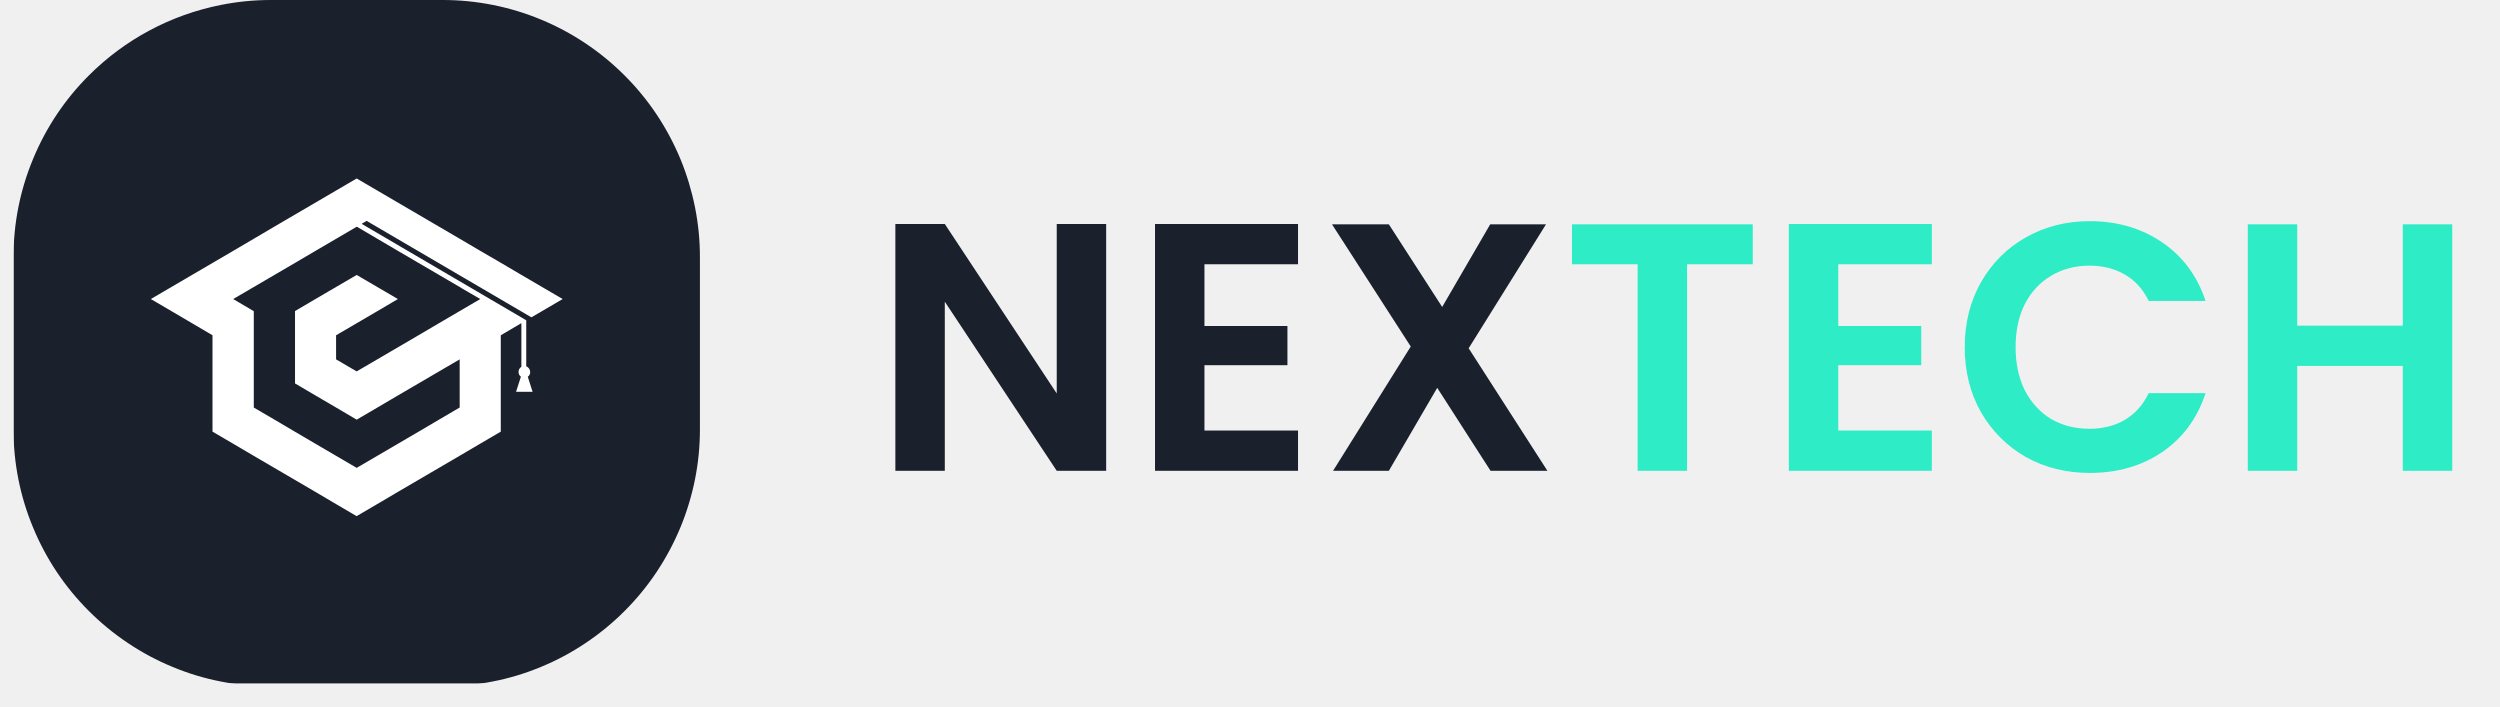
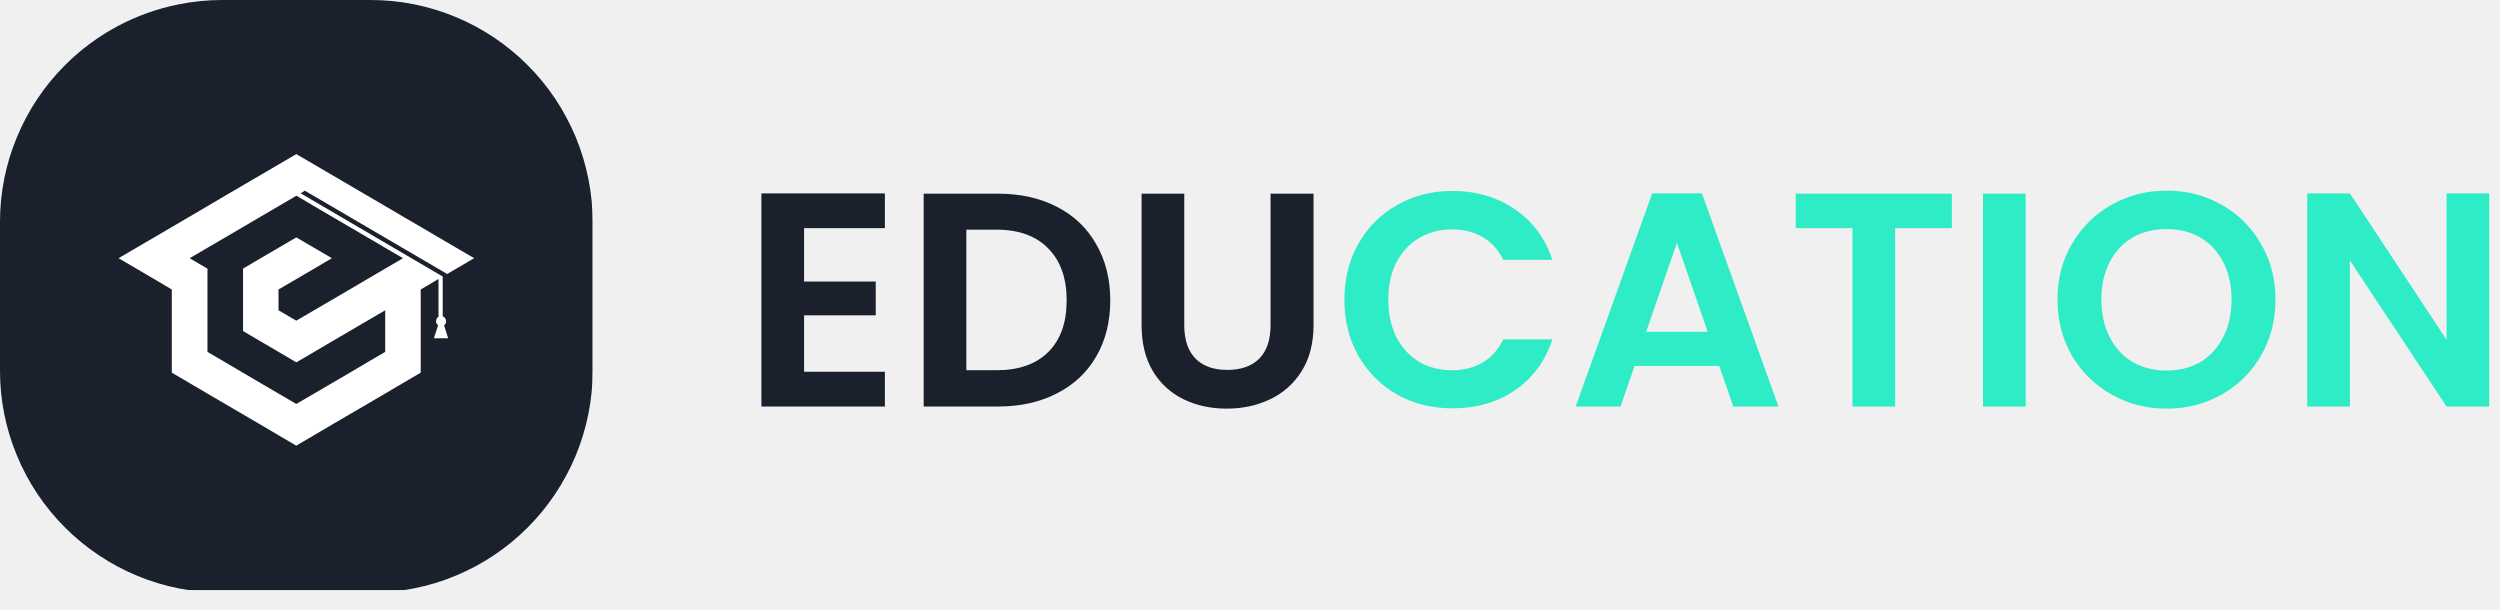
- <svg xmlns="http://www.w3.org/2000/svg" width="177" height="50" fill="none">
-   <mask id="a" style="mask-type:luminance" maskUnits="userSpaceOnUse" x="0" y="0" width="50" height="49">
-     <path d="M.957 0h48.6v48.385H.957V0Z" fill="#fff" />
+ <svg xmlns="http://www.w3.org/2000/svg" width="205" height="50" fill="none">
+   <mask id="a" style="mask-type:luminance" maskUnits="userSpaceOnUse" x="0" y="0" width="49" height="49">
+     <path d="M0 0h48.6v48.385H0V0Z" fill="#fff" />
  </mask>
  <g mask="url(#a)">
-     <path d="M19.18 0h12.148a18.195 18.195 0 0 1 12.89 5.34 18.082 18.082 0 0 1 2.267 2.758 18.567 18.567 0 0 1 1.685 3.152c.457 1.107.8 2.247 1.035 3.417.235 1.18.352 2.365.352 3.556v12.155c0 1.197-.117 2.384-.35 3.554a18.456 18.456 0 0 1-1.037 3.418 18.531 18.531 0 0 1-1.685 3.15 18.065 18.065 0 0 1-2.267 2.762 18.1 18.1 0 0 1-2.76 2.266 17.72 17.72 0 0 1-3.15 1.685 17.519 17.519 0 0 1-3.418 1.035 18.272 18.272 0 0 1-3.562.352h-12.15c-1.196 0-2.381-.117-3.553-.35a17.52 17.52 0 0 1-3.417-1.037 17.66 17.66 0 0 1-3.151-1.686 18.067 18.067 0 0 1-2.762-2.265 18.06 18.06 0 0 1-3.952-5.912 18.005 18.005 0 0 1-1.386-6.972V18.223a18.005 18.005 0 0 1 1.386-6.973 18.06 18.06 0 0 1 3.952-5.912 18.204 18.204 0 0 1 9.33-4.985A17.91 17.91 0 0 1 19.18 0Z" fill="#1A202C" />
+     <path d="M18.223 0h12.149a18.194 18.194 0 0 1 12.89 5.34 18.082 18.082 0 0 1 2.266 2.758 18.567 18.567 0 0 1 1.685 3.152c.457 1.107.8 2.247 1.035 3.417.235 1.18.352 2.365.352 3.556v12.155c0 1.197-.117 2.384-.35 3.554a18.456 18.456 0 0 1-1.037 3.418 18.517 18.517 0 0 1-1.685 3.15 18.053 18.053 0 0 1-2.266 2.762 18.1 18.1 0 0 1-2.76 2.266 17.72 17.72 0 0 1-3.15 1.685 17.519 17.519 0 0 1-3.419 1.035 18.272 18.272 0 0 1-3.561.352h-12.15c-1.197 0-2.382-.117-3.554-.35a17.52 17.52 0 0 1-3.416-1.037A17.66 17.66 0 0 1 8.1 45.527a18.068 18.068 0 0 1-2.762-2.265 18.06 18.06 0 0 1-3.951-5.912A18.005 18.005 0 0 1 0 30.378V18.223a18.005 18.005 0 0 1 1.387-6.973 18.06 18.06 0 0 1 3.951-5.912 18.204 18.204 0 0 1 9.33-4.985A17.908 17.908 0 0 1 18.223 0Z" fill="#1A202C" />
  </g>
-   <path fill-rule="evenodd" clip-rule="evenodd" d="m13.587 22.878 1.458.859v6.823l1.458.853 1.459.859 4.375 2.558 1.458.86 1.452.853 1.458-.853 1.458-.86 4.375-2.558 1.459-.859 1.458-.853v-6.823l1.458-.859v3.092a.423.423 0 0 0-.2.365c0 .143.064.26.167.338l-.05.15-.293.917h1.171l-.293-.917-.045-.15a.386.386 0 0 0 .168-.338.453.453 0 0 0-.28-.403v-3.257l-11.653-6.828.352-.209 11.666 6.829.755-.442 1.459-.853-2.917-1.705-1.458-.86-1.459-.847-1.458-.858-7.292-4.265-5.833 3.411-1.458.86-1.45.852-5.834 3.412 1.457.853 1.452.853Zm10.208-2.56 1.458-.851 2.917 1.705-1.458.86-2.917 1.705v1.706l1.458.852 4.375-2.558 1.459-.859 1.458-.853 1.003-.587.455-.266-1.243-.722-.215-.132-4.375-2.558-1.458-.858-1.45-.854-1.467.86-1.458.852-1.45.853-4.377 2.559 1.458.86v6.823l1.459.852 1.458.86 1.452.853 2.916 1.705 4.375-2.558 1.459-.86 1.458-.854v-3.41L28.17 28l-1.458.858-1.459.854-1.458-.859L22.337 28l-1.45-.853v-5.124l1.45-.853 1.458-.852Z" fill="#fff" />
-   <path d="M78.317 33.333h-3.5l-7.925-11.975v11.975h-3.5V15.858h3.5l7.925 12v-12h3.5v17.475Zm6.958-14.625v4.375h5.875v2.775h-5.875v4.625H91.9v2.85H81.775V15.858H91.9v2.85h-6.625Zm20.256 14.625-3.775-5.875-3.425 5.875h-3.95l5.5-8.8-5.575-8.65h4.025l3.775 5.85 3.4-5.85h3.95l-5.475 8.775 5.575 8.675h-4.025Z" fill="#1A202C" />
-   <path d="M124.095 15.883v2.825h-4.65v14.625h-3.5V18.708h-4.65v-2.825h12.8Zm6.054 2.825v4.375h5.875v2.775h-5.875v4.625h6.625v2.85h-10.125V15.858h10.125v2.85h-6.625Zm8.955 5.875c0-1.716.384-3.25 1.15-4.6.784-1.366 1.842-2.425 3.175-3.175 1.35-.766 2.859-1.15 4.525-1.15 1.95 0 3.659.5 5.125 1.5 1.467 1 2.492 2.384 3.075 4.15h-4.025c-.4-.833-.966-1.458-1.7-1.875-.716-.416-1.55-.625-2.5-.625-1.016 0-1.925.242-2.725.725-.783.467-1.4 1.134-1.85 2-.433.867-.65 1.884-.65 3.05 0 1.15.217 2.167.65 3.05.45.867 1.067 1.542 1.85 2.025.8.467 1.709.7 2.725.7.95 0 1.784-.208 2.5-.625.734-.433 1.3-1.066 1.7-1.9h4.025c-.583 1.784-1.608 3.175-3.075 4.175-1.45.984-3.158 1.475-5.125 1.475-1.666 0-3.175-.375-4.525-1.125a8.543 8.543 0 0 1-3.175-3.175c-.766-1.35-1.15-2.883-1.15-4.6Zm34.514-8.7v17.45h-3.5v-7.425h-7.474v7.425h-3.5v-17.45h3.5v7.175h7.474v-7.175h3.5Z" fill="#2EECC5" />
+   <path fill-rule="evenodd" clip-rule="evenodd" d="m12.63 22.878 1.458.859v6.823l1.459.853 1.458.859 4.375 2.558 1.458.86 1.452.853 1.458-.853 1.459-.86 4.375-2.558 1.458-.859 1.458-.853v-6.823l1.459-.859v3.092a.424.424 0 0 0-.2.365c0 .143.063.26.166.338l-.05.15-.293.917h1.172l-.294-.917-.045-.15a.388.388 0 0 0 .169-.338.453.453 0 0 0-.28-.403v-3.257l-11.654-6.828.352-.209 11.667 6.829.755-.442 1.458-.853-2.917-1.705-1.458-.86-1.458-.847-1.459-.858-7.291-4.265-5.834 3.411-1.458.86-1.45.852-5.833 3.412 1.456.853 1.452.853Zm10.208-2.56 1.459-.851 2.916 1.705-1.458.86-2.917 1.705v1.706l1.459.852 4.375-2.558 1.458-.859 1.458-.853 1.004-.587.455-.266-1.244-.722-.215-.132-4.375-2.558-1.458-.858-1.45-.854-1.467.86-1.458.852-1.45.853-4.377 2.559 1.459.86v6.823l1.458.852 1.458.86 1.452.853 2.917 1.705 4.375-2.558 1.458-.86 1.458-.854v-3.41L27.213 28l-1.458.858-1.458.854-1.459-.859L21.38 28l-1.45-.853v-5.124l1.45-.853 1.458-.852Z" fill="#fff" />
+   <path d="M65.935 18.708v4.375h5.875v2.775h-5.875v4.625h6.625v2.85H62.435V15.858H72.56v2.85h-6.625Zm15.906-2.825c1.833 0 3.441.359 4.825 1.075 1.4.717 2.475 1.742 3.225 3.075.766 1.317 1.15 2.85 1.15 4.6 0 1.75-.384 3.284-1.15 4.6-.75 1.3-1.825 2.309-3.225 3.025-1.384.717-2.992 1.075-4.825 1.075h-6.1v-17.45h6.1Zm-.125 14.475c1.833 0 3.25-.5 4.25-1.5s1.5-2.408 1.5-4.225c0-1.816-.5-3.233-1.5-4.25-1-1.033-2.417-1.55-4.25-1.55H79.24v11.525h2.475ZM97.11 15.883v10.8c0 1.184.308 2.092.925 2.725.616.617 1.483.925 2.6.925 1.133 0 2.008-.308 2.625-.925.616-.633.925-1.541.925-2.725v-10.8h3.525v10.775c0 1.484-.325 2.742-.975 3.775a6.04 6.04 0 0 1-2.575 2.3c-1.067.517-2.259.775-3.575.775-1.3 0-2.484-.258-3.55-.775a5.941 5.941 0 0 1-2.5-2.3c-.617-1.033-.925-2.291-.925-3.775V15.883h3.5Z" fill="#1A202C" />
+   <path d="M110.242 24.583c0-1.716.384-3.25 1.15-4.6.784-1.366 1.842-2.425 3.175-3.175 1.35-.766 2.859-1.15 4.525-1.15 1.95 0 3.659.5 5.125 1.5 1.467 1 2.492 2.384 3.075 4.15h-4.025c-.4-.833-.966-1.458-1.7-1.875-.716-.416-1.55-.625-2.5-.625-1.016 0-1.925.242-2.725.725-.783.467-1.4 1.134-1.85 2-.433.867-.65 1.884-.65 3.05 0 1.15.217 2.167.65 3.05.45.867 1.067 1.542 1.85 2.025.8.467 1.709.7 2.725.7.95 0 1.784-.208 2.5-.625.734-.433 1.3-1.066 1.7-1.9h4.025c-.583 1.784-1.608 3.175-3.075 4.175-1.45.984-3.158 1.475-5.125 1.475-1.666 0-3.175-.375-4.525-1.125a8.544 8.544 0 0 1-3.175-3.175c-.766-1.35-1.15-2.883-1.15-4.6Zm30.74 5.425h-6.95l-1.15 3.325h-3.675l6.275-17.475h4.075l6.275 17.475h-3.7l-1.15-3.325Zm-.95-2.8-2.525-7.3-2.525 7.3h5.05Zm20.02-11.325v2.825h-4.65v14.625h-3.5V18.708h-4.65v-2.825h12.8Zm6.054 0v17.45h-3.5v-17.45h3.5Zm11.557 17.625c-1.633 0-3.133-.383-4.5-1.15a8.619 8.619 0 0 1-3.25-3.175c-.8-1.366-1.2-2.908-1.2-4.625 0-1.7.4-3.225 1.2-4.575a8.563 8.563 0 0 1 3.25-3.2c1.367-.766 2.867-1.15 4.5-1.15 1.65 0 3.15.384 4.5 1.15a8.375 8.375 0 0 1 3.225 3.2c.8 1.35 1.2 2.875 1.2 4.575 0 1.717-.4 3.259-1.2 4.625a8.426 8.426 0 0 1-3.225 3.175c-1.366.767-2.866 1.15-4.5 1.15Zm0-3.125c1.05 0 1.975-.233 2.775-.7.8-.483 1.425-1.166 1.875-2.05.45-.883.675-1.908.675-3.075 0-1.166-.225-2.183-.675-3.05-.45-.883-1.075-1.558-1.875-2.025-.8-.466-1.725-.7-2.775-.7-1.05 0-1.983.234-2.8.7-.8.467-1.425 1.142-1.875 2.025-.45.867-.675 1.884-.675 3.05 0 1.167.225 2.192.675 3.075.45.884 1.075 1.567 1.875 2.05.817.467 1.75.7 2.8.7Zm26.455 2.95h-3.5l-7.925-11.975v11.975h-3.5V15.858h3.5l7.925 12v-12h3.5v17.475Z" fill="#2EECC5" />
</svg>
